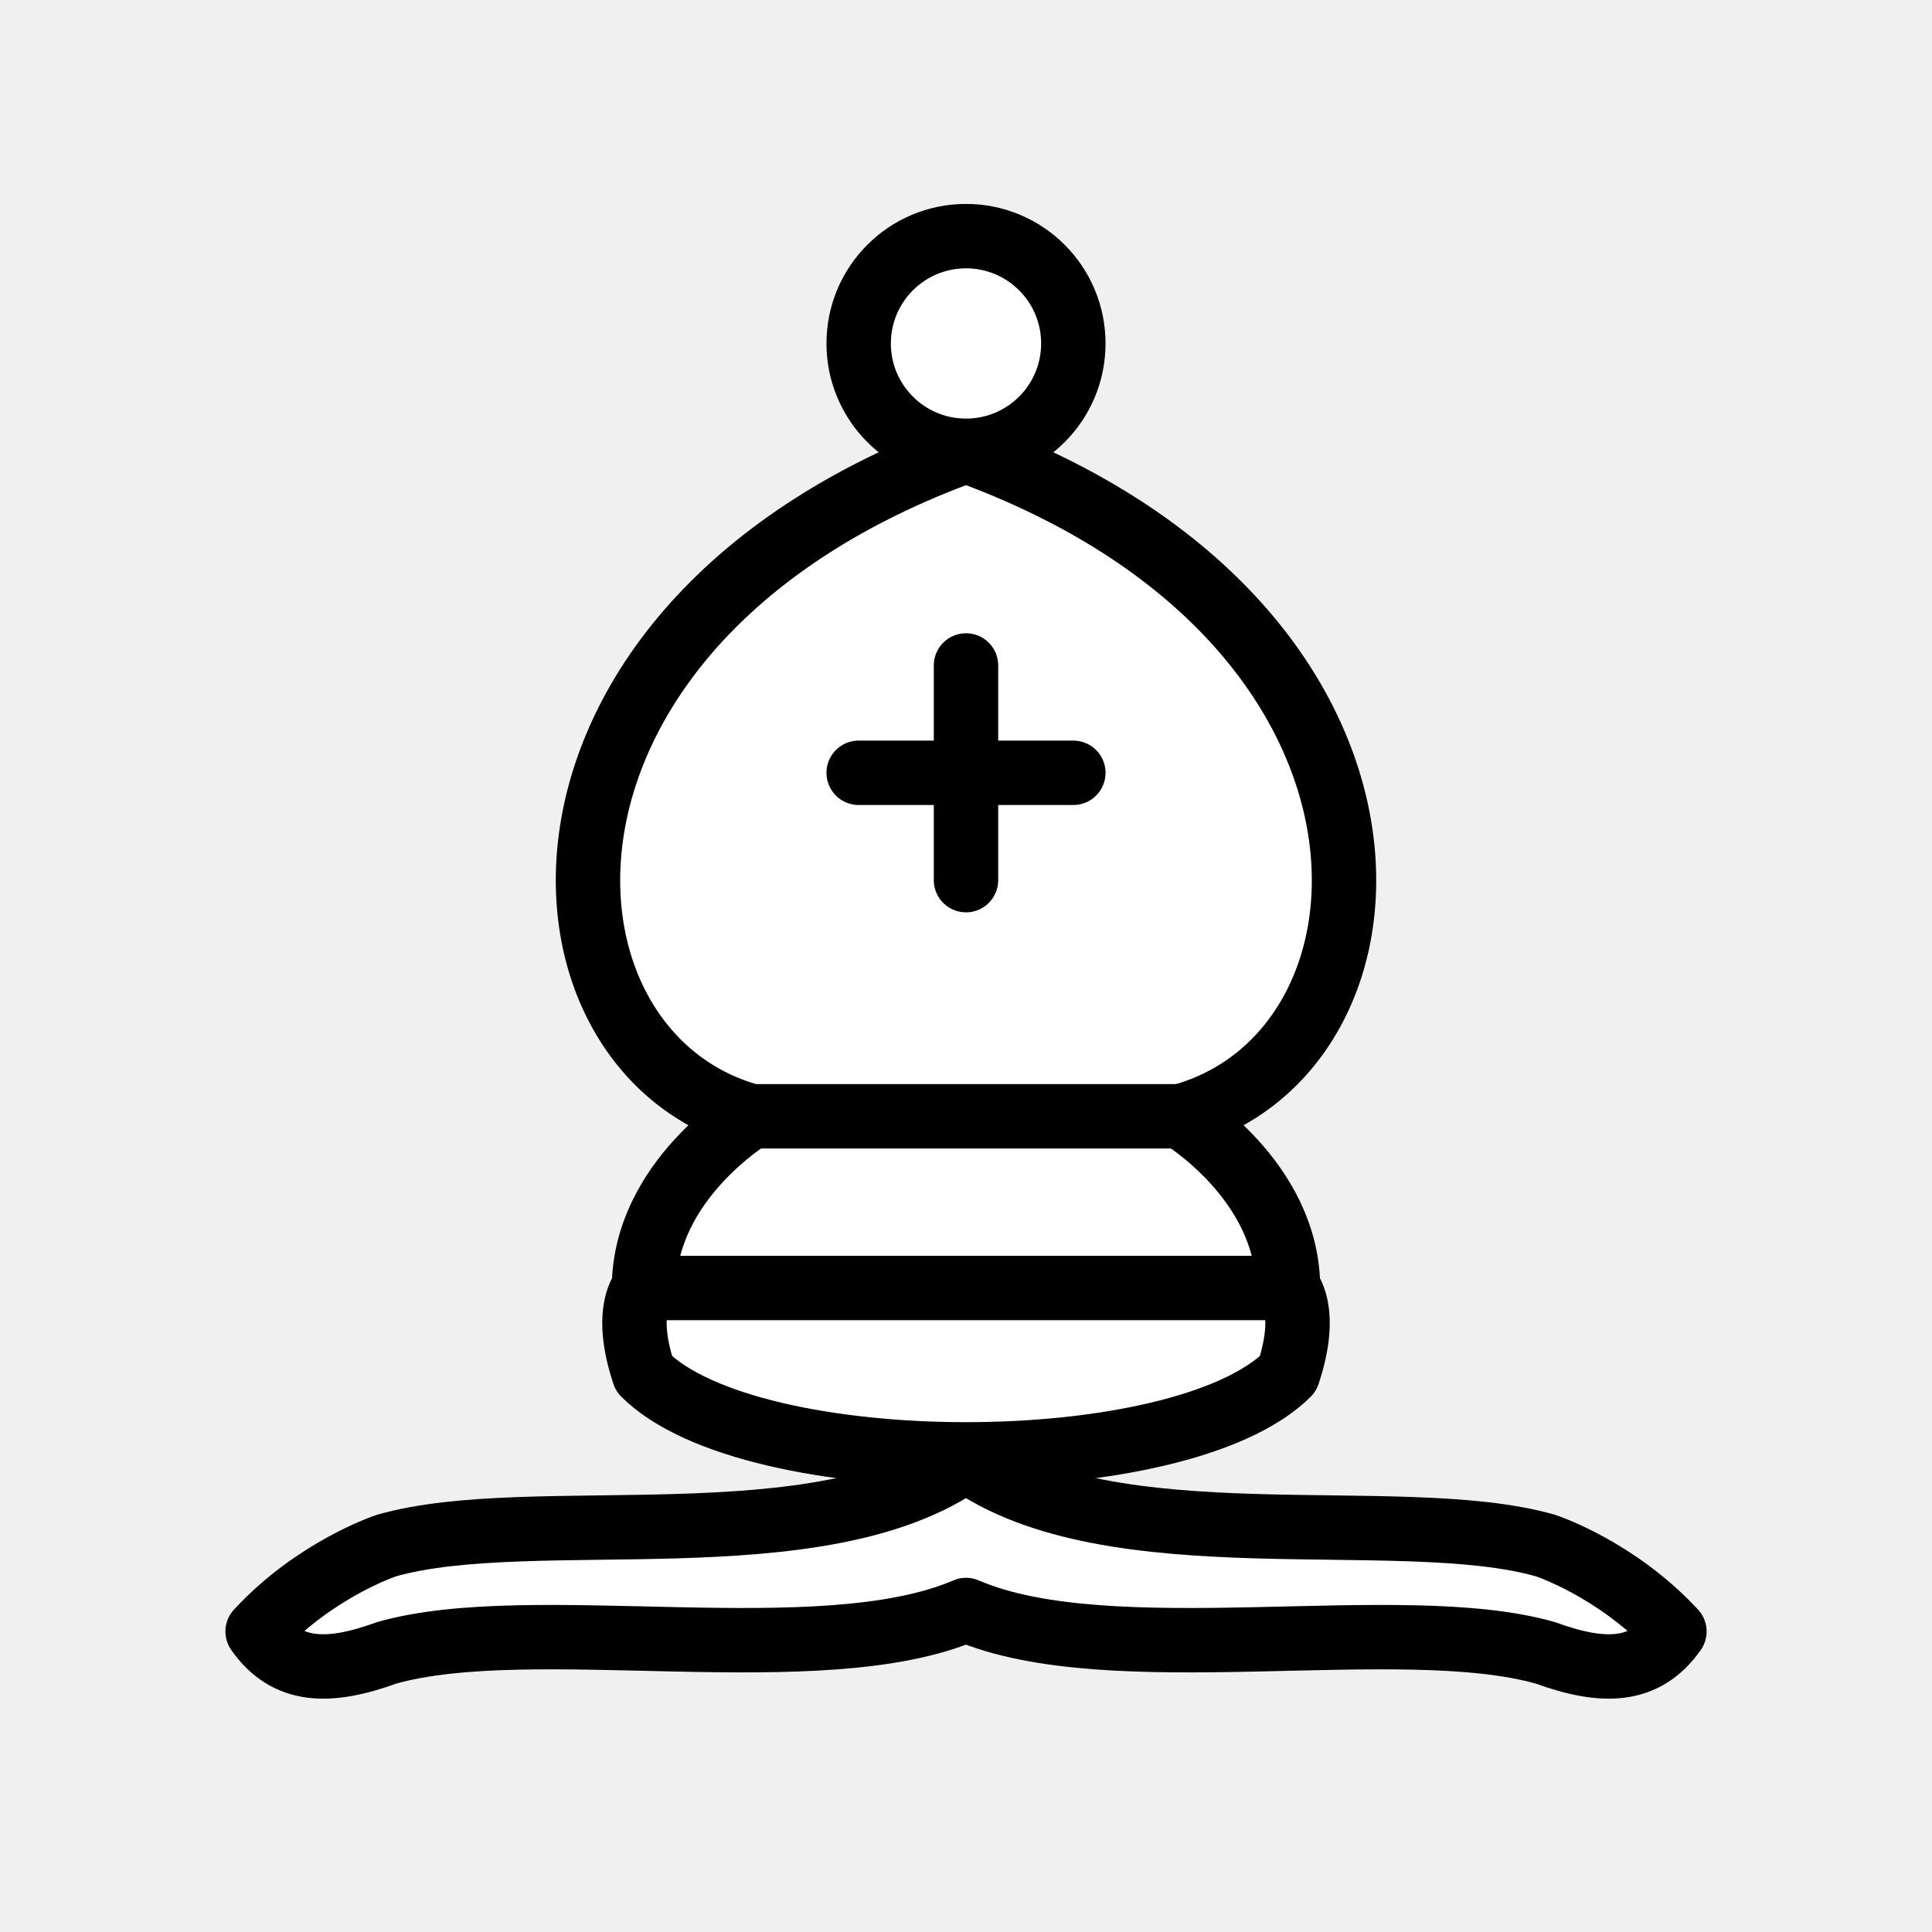
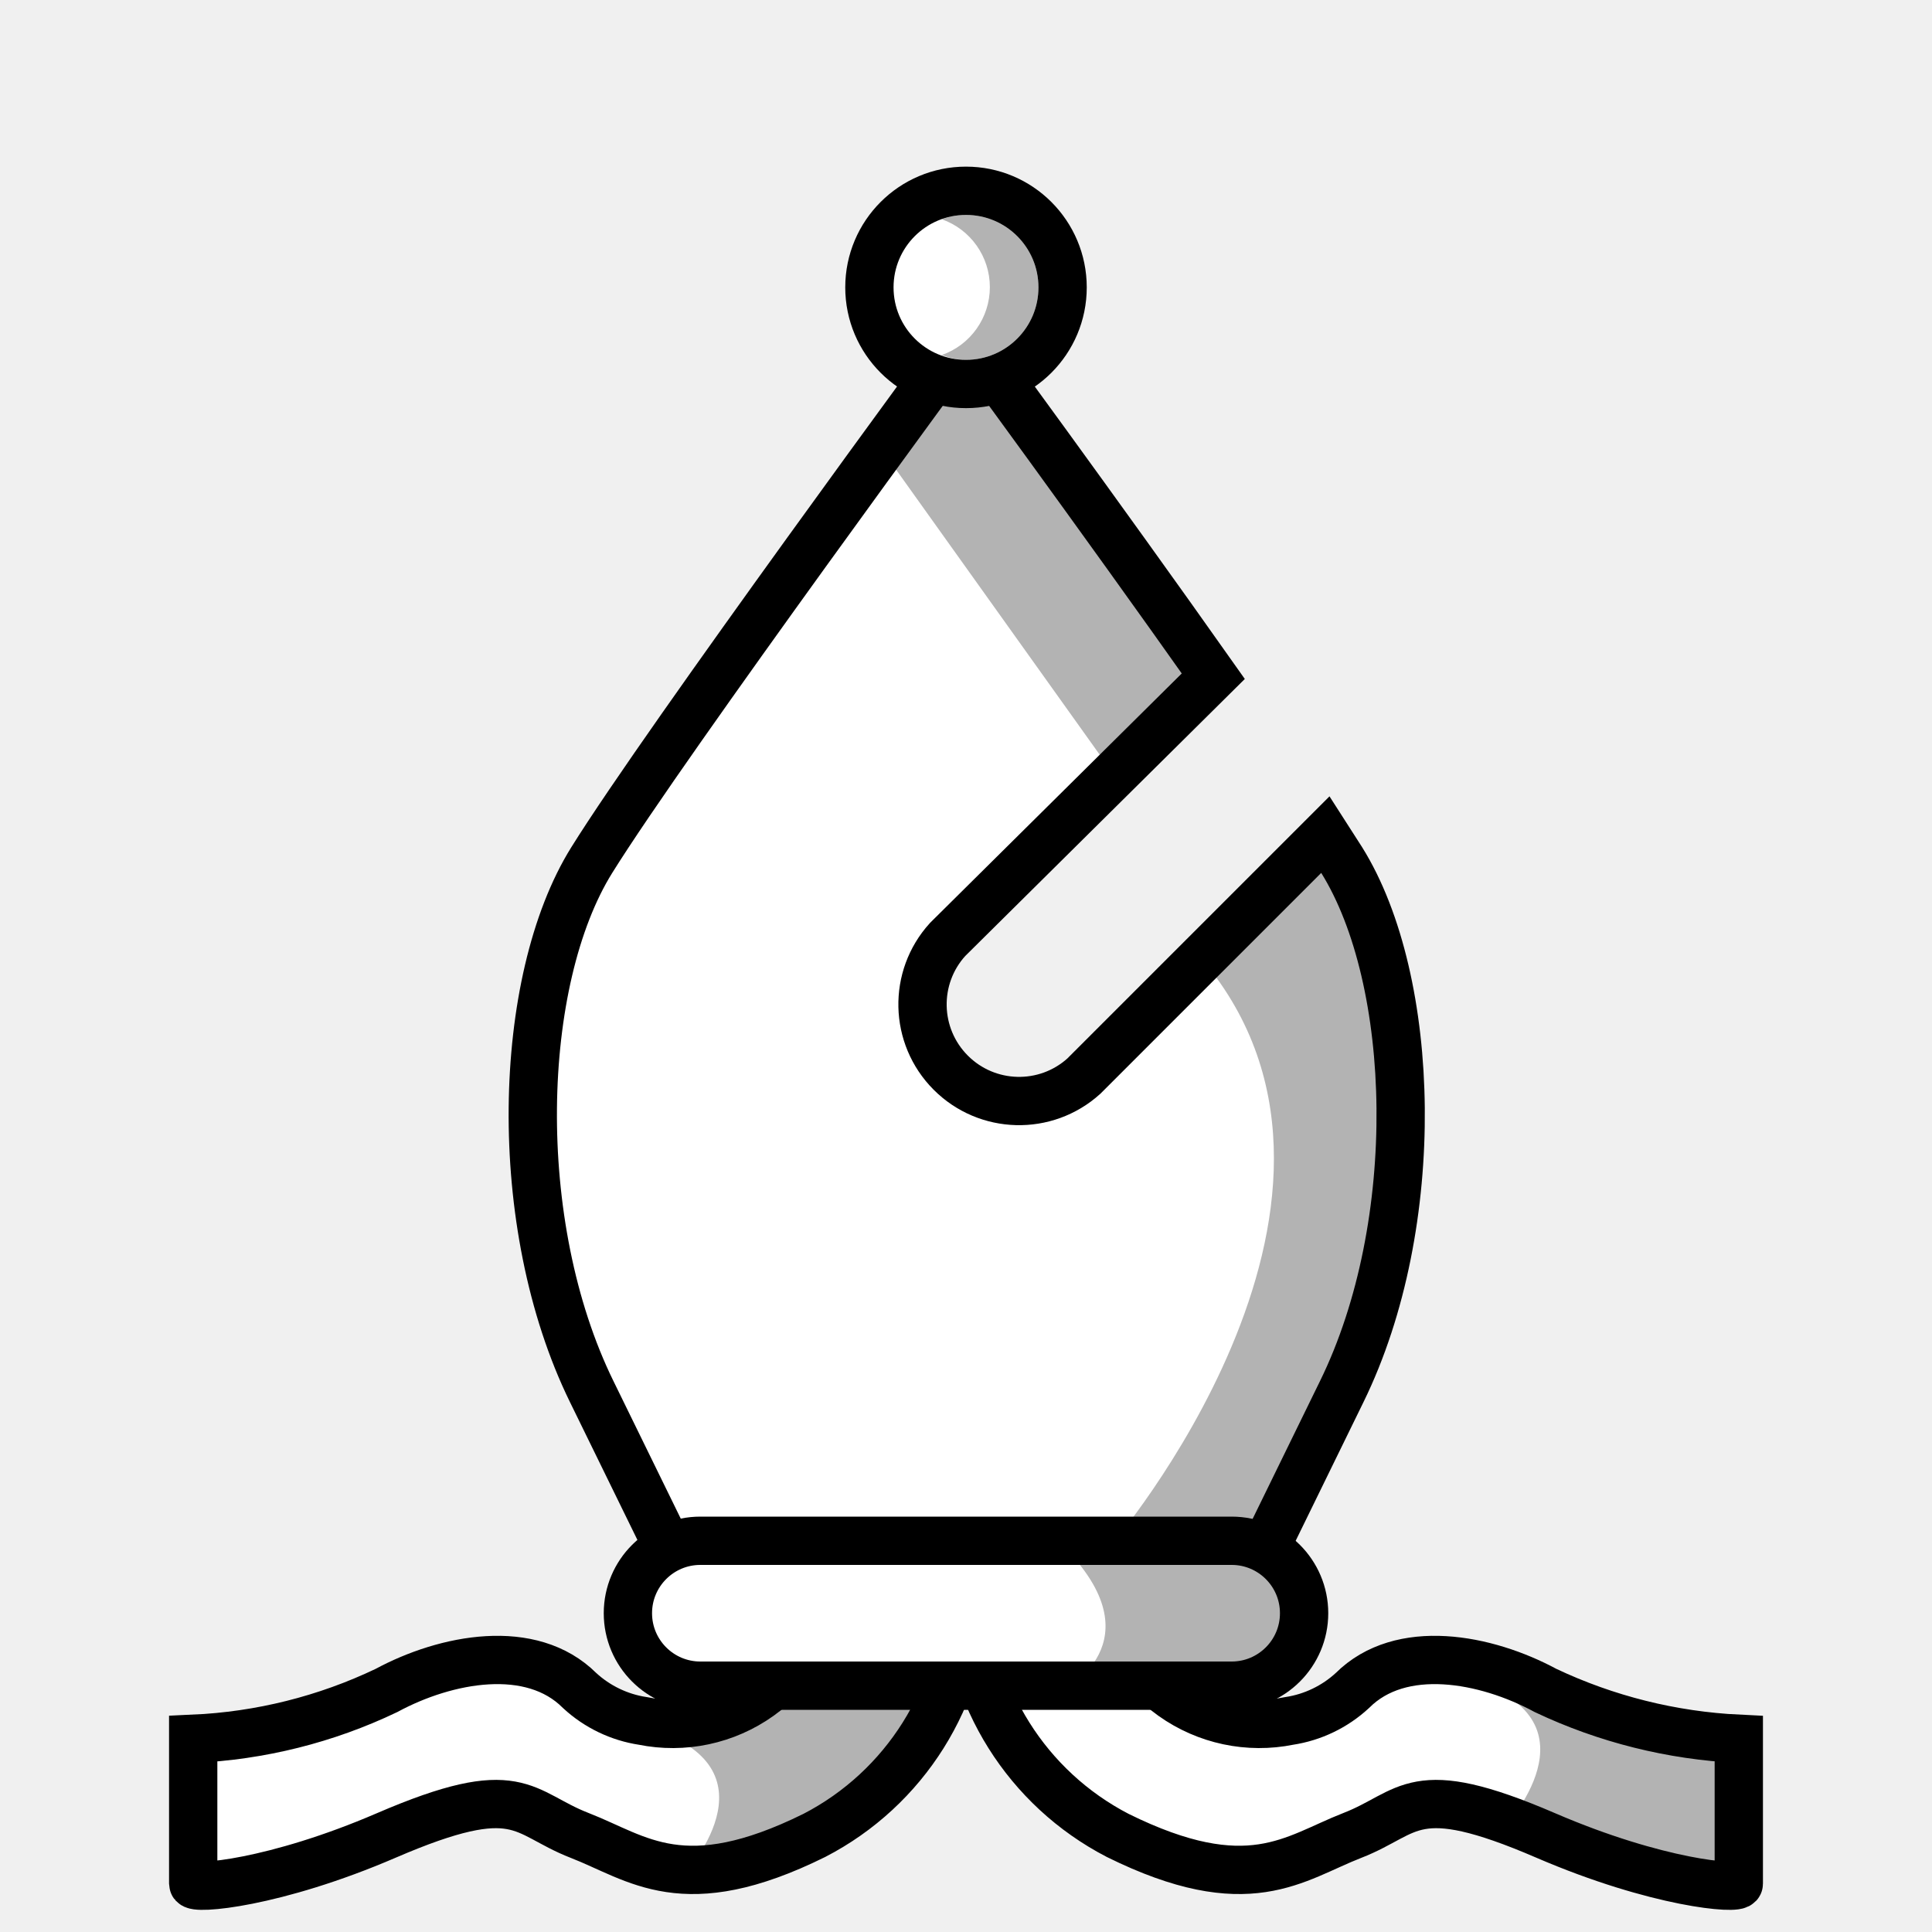
- <svg xmlns="http://www.w3.org/2000/svg" version="1.1" width="45" height="45">
-   <g style="opacity:1; fill:none; fill-rule:evenodd; fill-opacity:1; stroke:#000000; stroke-width:1.5; stroke-linecap:round; stroke-linejoin:round; stroke-miterlimit:4; stroke-dasharray:none; stroke-opacity:1;">
-     <g style="fill:#ffffff; stroke:#000000; stroke-linecap:butt;">
-       <path d="M 9,36 C 12.39,35.03 19.11,36.43 22.5,34 C 25.89,36.43 32.61,35.03 36,36 C 36,36 37.65,36.54 39,38 C 38.32,38.97 37.35,38.99 36,38.5 C 32.61,37.53 25.89,38.96 22.5,37.5 C 19.11,38.96 12.39,37.53 9,38.5 C 7.65,38.99 6.68,38.97 6,38 C 7.35,36.54 9,36 9,36 z" />
-       <path d="M 15,32 C 17.5,34.5 27.5,34.5 30,32 C 30.5,30.5 30,30 30,30 C 30,27.5 27.5,26 27.5,26 C 33,24.5 33.5,14.5 22.5,10.5 C 11.5,14.5 12,24.5 17.5,26 C 17.5,26 15,27.5 15,30 C 15,30 14.5,30.5 15,32 z" />
-       <path d="M 25 8 A 2.5 2.5 0 1 1  20,8 A 2.5 2.5 0 1 1  25 8 z" />
-     </g>
-     <path d="M 17.5,26 L 27.5,26 M 15,30 L 30,30 M 22.5,15.5 L 22.5,20.5 M 20,18 L 25,18" style="fill:none; stroke:#000000; stroke-linejoin:miter;" />
-   </g>
+ <svg xmlns="http://www.w3.org/2000/svg" id="Calque_1" data-name="Calque 1" viewBox="0 0 40 40">
+   <defs>
+     <style>.cls-1,.cls-2{fill:#fff;stroke:#000;}.cls-1,.cls-3{fill-rule:evenodd;}.cls-3{opacity:0.3;}</style>
+   </defs>
+   <path class="cls-1" d="M27.78,17.81l-.34-.53-5,5a2,2,0,0,1-2.82-2.83L25.12,14C22.79,10.7,20,6.9,20,6.9s-6.2,8.42-7.75,10.91-1.7,7.53,0,11,2,4.09,2,4.09H25.78l2-4.09C29.48,25.34,29.33,20.3,27.78,17.81Z" />
+   <path class="cls-1" d="M17,33h3a5.81,5.81,0,0,1-3.14,5c-2.71,1.34-3.65.47-4.86,0s-1.24-1.19-4,0c-2.32,1-4,1.13-4,1V36a10.34,10.34,0,0,0,4-1c1.24-.67,3-1,4,0a2.48,2.48,0,0,0,1.31.63A3.1,3.1,0,0,0,17,33Z" />
+   <path class="cls-1" d="M23,33H20a5.82,5.82,0,0,0,3.14,5c2.71,1.34,3.65.47,4.86,0s1.24-1.19,4,0c2.32,1,4,1.13,4,1V36a10.53,10.53,0,0,1-4-1c-1.24-.67-3-1-4,0a2.48,2.48,0,0,1-1.31.63A3.1,3.1,0,0,1,23,33Z" />
+   <rect class="cls-2" x="13" y="31.9" width="14" height="3" rx="1.5" />
+   <circle class="cls-2" cx="20" cy="5.95" r="2" />
+   <path class="cls-3" d="M20,4.45a1.39,1.39,0,0,0-.5.09,1.49,1.49,0,0,1,0,2.81,1.39,1.39,0,0,0,.5.1,1.5,1.5,0,0,0,0-3Z" />
+   <polygon class="cls-3" points="18 8.95 19 7.95 21 7.95 25 13.95 23 15.95 18 8.95" />
+   <path class="cls-3" d="M25,20l2-2h1l1,3v4l-2,5-1,2H23S29,25,25,20Z" />
+   <path class="cls-3" d="M22,32h4l1,1v1l-1,1H22S24,34,22,32Z" />
+   <path class="cls-3" d="M31,35l5,1v3H34l-3-1S33,36,31,35Z" />
+   <path class="cls-3" d="M14,36l2-1h3v1l-2,2-3,1S16,37,14,36Z" />
</svg>
